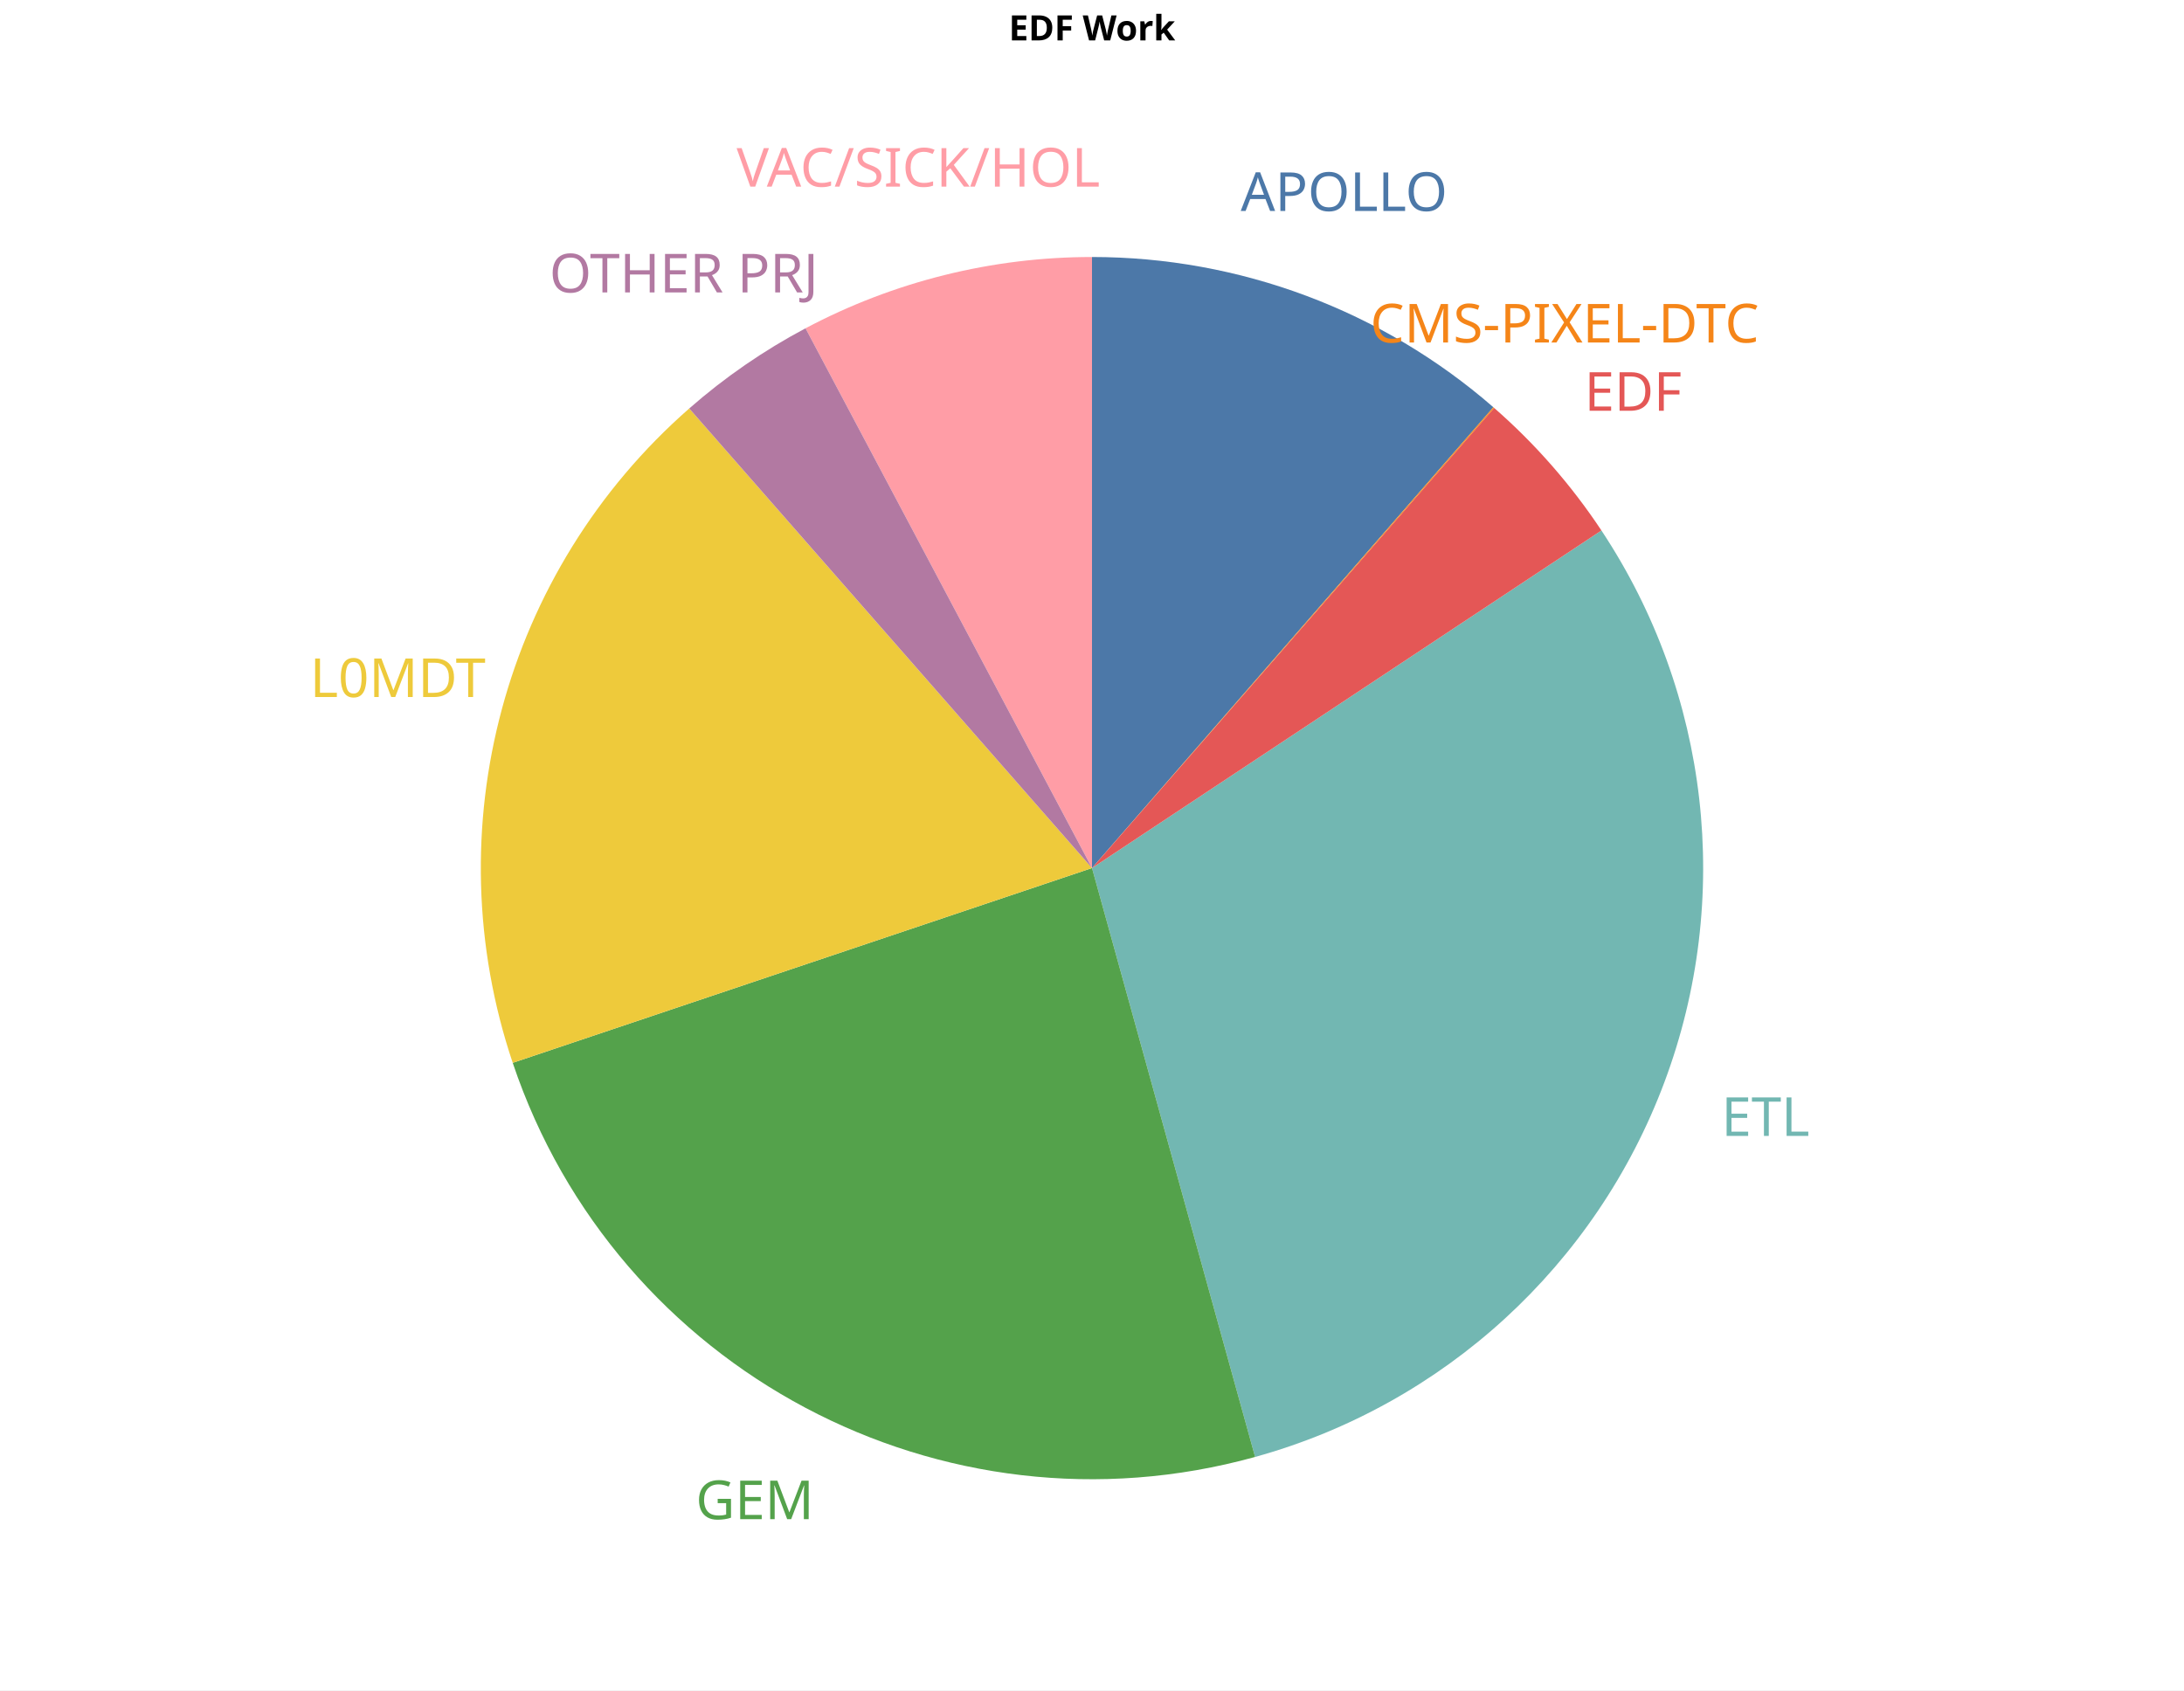
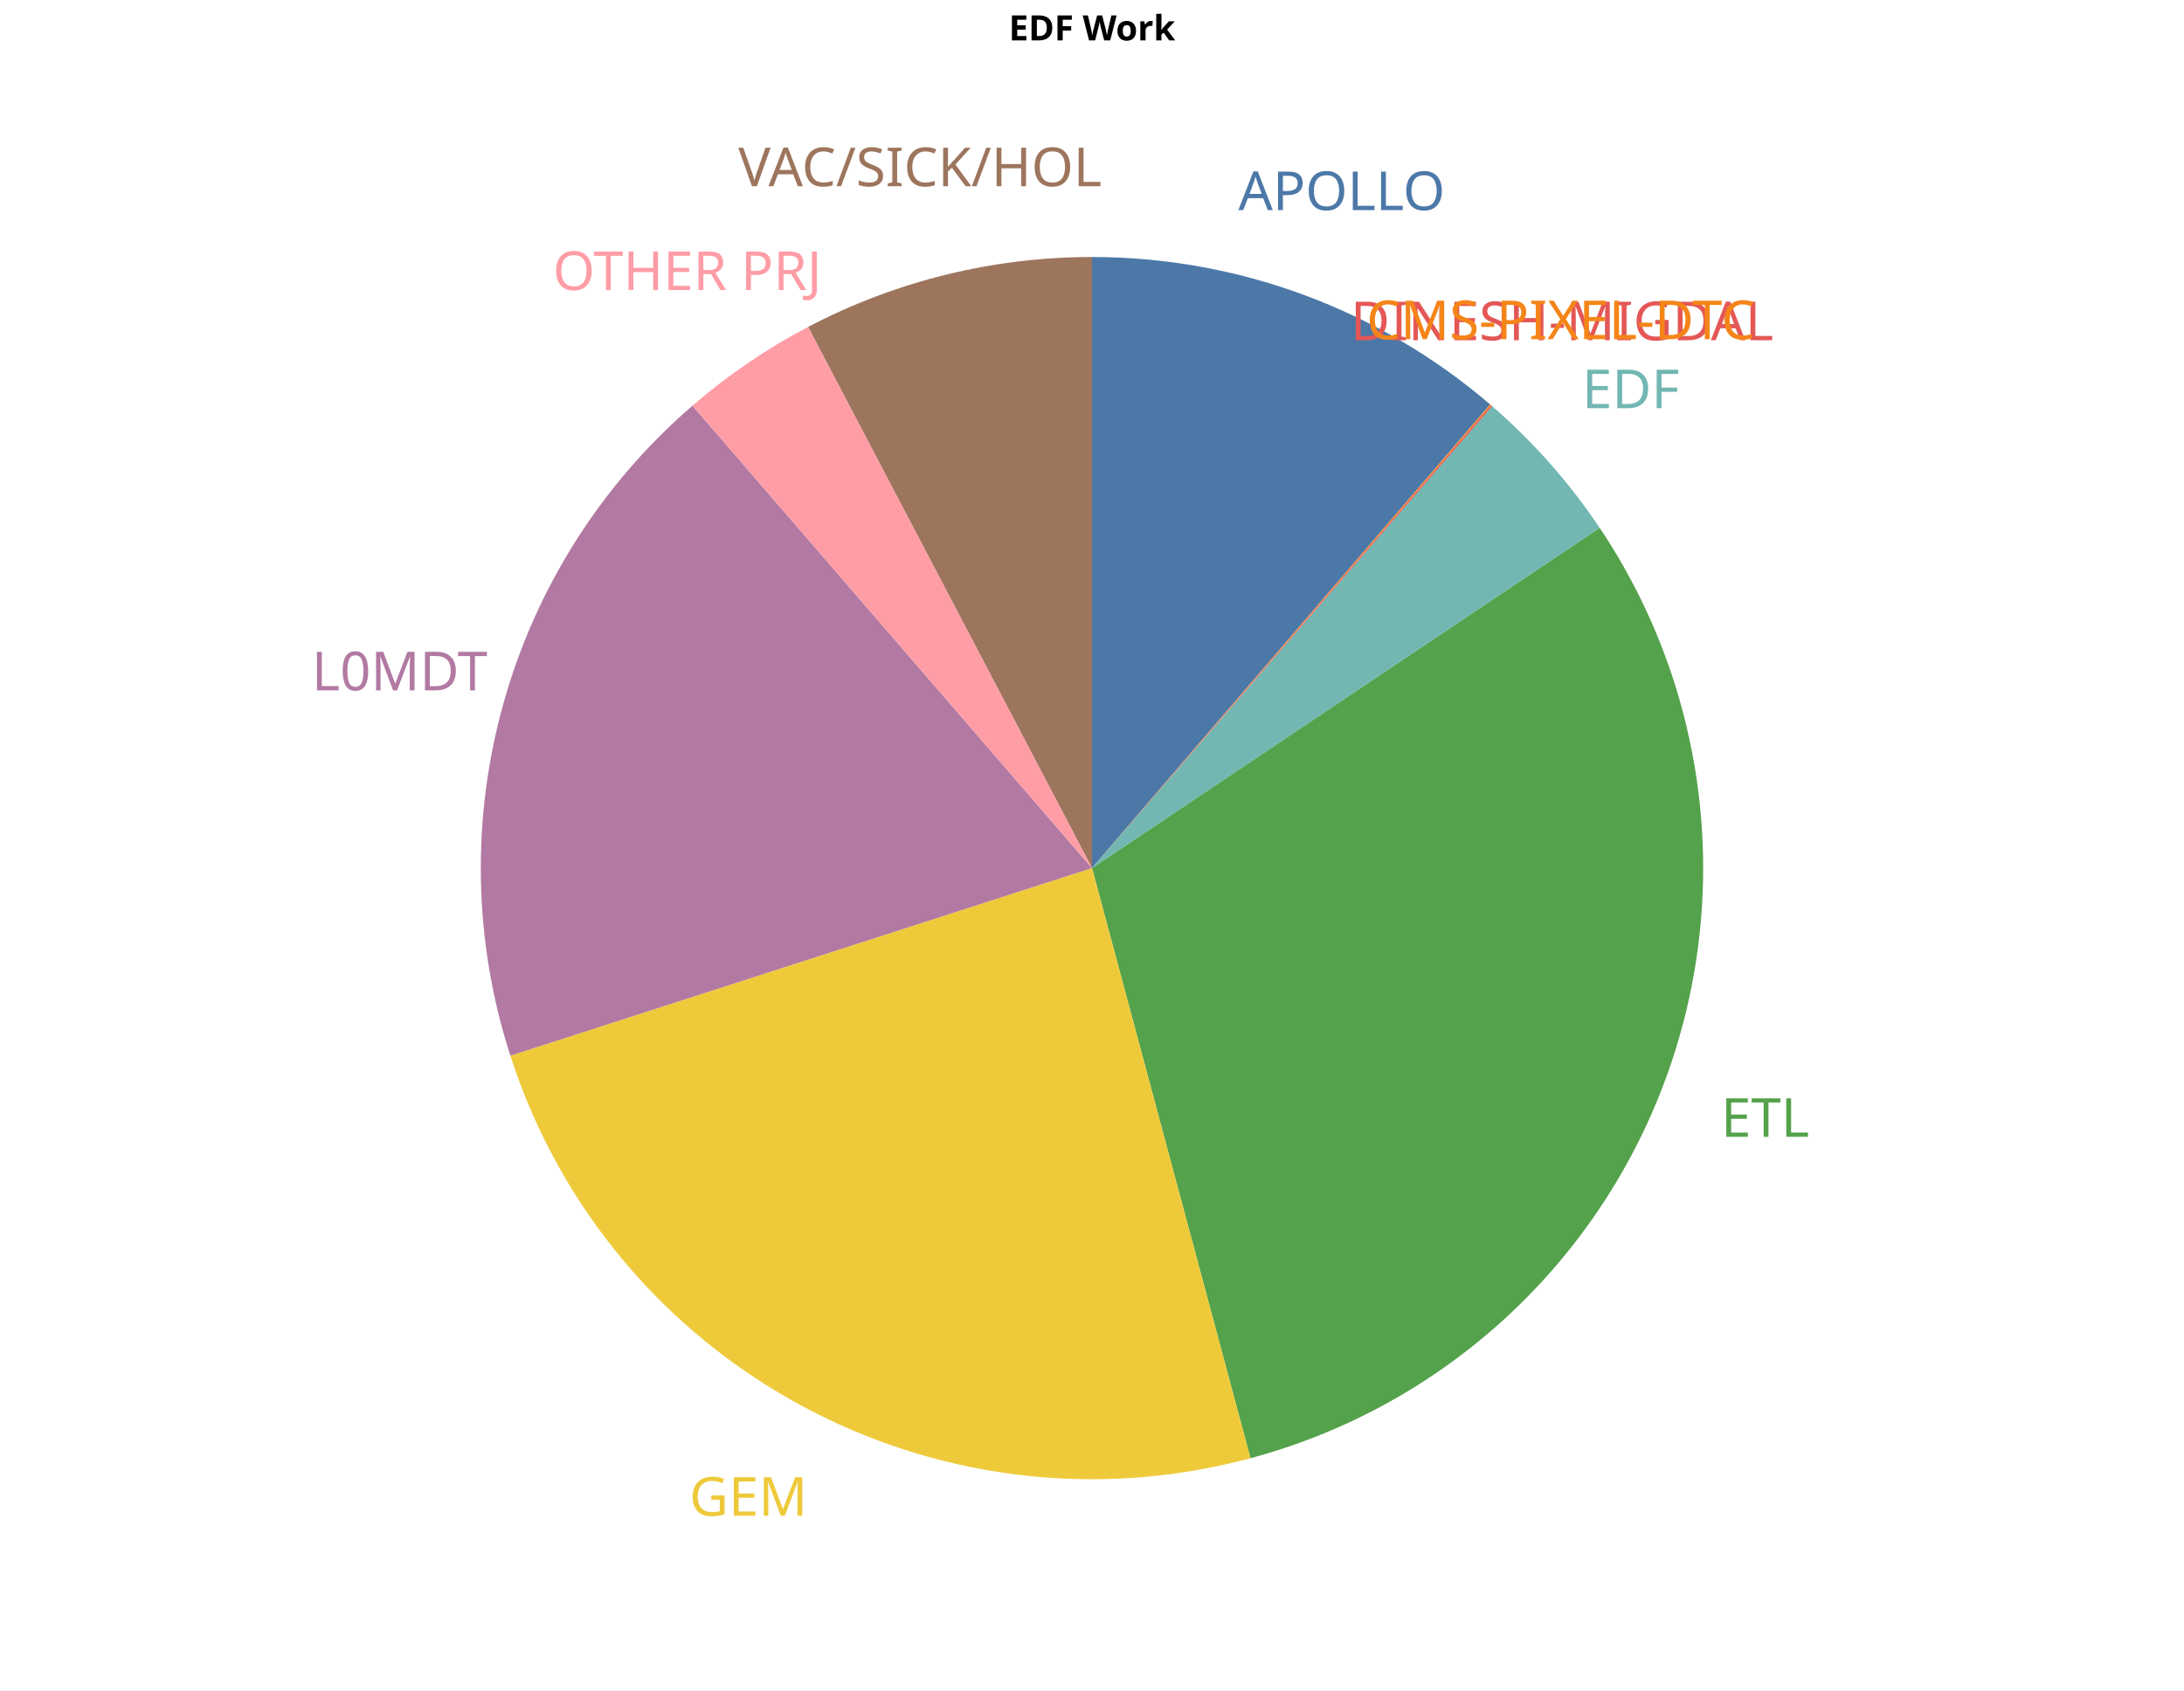
<svg xmlns="http://www.w3.org/2000/svg" class="marks" width="810" height="627" viewBox="0 0 810 627" version="1.1">
  <rect width="810" height="627" style="fill: white;" />
  <g transform="translate(5,22)">
    <g class="mark-group role-frame root">
      <g transform="translate(0,0)">
        <path class="background" d="M0.5,0.5h800v600h-800Z" style="fill: none; stroke: none;" />
        <g>
          <g class="mark-arc role-mark layer_0_marks">
-             <path transform="translate(400,300)" d="M60.491,218.446A226.667,226.667,0,0,0,188.935,-125.226L0,0Z" style="fill: #72b7b2;" />
-             <path transform="translate(400,300)" d="M-214.843,72.252A226.667,226.667,0,0,0,60.491,218.446L0,0Z" style="fill: #54a24b;" />
-             <path transform="translate(400,300)" d="M-149.377,-170.482A226.667,226.667,0,0,0,-214.843,72.252L0,0Z" style="fill: #eeca3b;" />
-             <path transform="translate(400,300)" d="M148.851,-170.942A226.667,226.667,0,0,0,1.3879330390336672e-14,-226.667L0,0Z" style="fill: #4c78a8;" />
-             <path transform="translate(400,300)" d="M-4.1637991171010013e-14,-226.667A226.667,226.667,0,0,0,-106.254,-200.22L0,0Z" style="fill: #ff9da6;" />
-             <path transform="translate(400,300)" d="M188.935,-125.226A226.667,226.667,0,0,0,149.152,-170.679L0,0Z" style="fill: #e45756;" />
-             <path transform="translate(400,300)" d="M-106.254,-200.22A226.667,226.667,0,0,0,-149.377,-170.482L0,0Z" style="fill: #b279a2;" />
-             <path transform="translate(400,300)" d="M149.152,-170.679A226.667,226.667,0,0,0,148.851,-170.942L0,0Z" style="fill: #f58518;" />
+             <path transform="translate(400,300)" d="M58.773,218.914A226.667,226.667,0,0,0,188.279,-126.209L0,0Z" style="fill: #54a24b;" />
+             <path transform="translate(400,300)" d="M-215.716,69.602A226.667,226.667,0,0,0,58.773,218.914L0,0Z" style="fill: #eeca3b;" />
+             <path transform="translate(400,300)" d="M-148.182,-171.522A226.667,226.667,0,0,0,-215.716,69.602L0,0Z" style="fill: #b279a2;" />
+             <path transform="translate(400,300)" d="M147.658,-171.974A226.667,226.667,0,0,0,1.3879330390336672e-14,-226.667L0,0Z" style="fill: #4c78a8;" />
+             <path transform="translate(400,300)" d="M-4.1637991171010013e-14,-226.667A226.667,226.667,0,0,0,-105.304,-200.721L0,0Z" style="fill: #9d755d;" />
+             <path transform="translate(400,300)" d="M188.279,-126.209A226.667,226.667,0,0,0,148.406,-171.328L0,0Z" style="fill: #72b7b2;" />
+             <path transform="translate(400,300)" d="M-105.304,-200.721A226.667,226.667,0,0,0,-148.182,-171.522L0,0Z" style="fill: #ff9da6;" />
+             <path transform="translate(400,300)" d="M148.406,-171.328A226.667,226.667,0,0,0,147.957,-171.716L0,0Z" style="fill: #e45756;" />
+             <path transform="translate(400,300)" d="M147.957,-171.716A226.667,226.667,0,0,0,147.658,-171.974L0,0Z" style="fill: #f58518;" />
          </g>
          <g class="mark-text role-mark layer_1_marks">
-             <text text-anchor="middle" transform="translate(649.7912,399.3567)" style="font-family: sans-serif; font-size: 20px; fill: #72b7b2;">ETL</text>
-             <text text-anchor="middle" transform="translate(274.9435,541.5249)" style="font-family: sans-serif; font-size: 20px; fill: #54a24b;">GEM</text>
-             <text text-anchor="middle" transform="translate(142.5328,236.5611)" style="font-family: sans-serif; font-size: 20px; fill: #eeca3b;">L0MDT</text>
-             <text text-anchor="middle" transform="translate(493.4942,56.26024)" style="font-family: sans-serif; font-size: 20px; fill: #4c78a8;">APOLLO</text>
-             <text text-anchor="middle" transform="translate(335.5907,47.22877)" style="font-family: sans-serif; font-size: 20px; fill: #ff9da6;">VAC/SICK/HOL</text>
-             <text text-anchor="middle" transform="translate(600.6639,130.3723)" style="font-family: sans-serif; font-size: 20px; fill: #e45756;">EDF</text>
-             <text text-anchor="middle" transform="translate(248.6146,86.46967)" style="font-family: sans-serif; font-size: 20px; fill: #b279a2;">OTHER PRJ</text>
-             <text text-anchor="middle" transform="translate(575.2962,105.0464)" style="font-family: sans-serif; font-size: 20px; fill: #f58518;">CMS-PIXEL-DTC</text>
+             <text text-anchor="middle" transform="translate(649.6676,399.6867)" style="font-family: sans-serif; font-size: 20px; fill: #54a24b;">ETL</text>
+             <text text-anchor="middle" transform="translate(272.575,540.252)" style="font-family: sans-serif; font-size: 20px; fill: #eeca3b;">GEM</text>
+             <text text-anchor="middle" transform="translate(143.2149,234.0798)" style="font-family: sans-serif; font-size: 20px; fill: #b279a2;">L0MDT</text>
+             <text text-anchor="middle" transform="translate(492.6244,55.93635)" style="font-family: sans-serif; font-size: 20px; fill: #4c78a8;">APOLLO</text>
+             <text text-anchor="middle" transform="translate(336.2042,47.07683)" style="font-family: sans-serif; font-size: 20px; fill: #9d755d;">VAC/SICK/HOL</text>
+             <text text-anchor="middle" transform="translate(599.8207,129.4135)" style="font-family: sans-serif; font-size: 20px; fill: #72b7b2;">EDF</text>
+             <text text-anchor="middle" transform="translate(249.9049,85.58547)" style="font-family: sans-serif; font-size: 20px; fill: #ff9da6;">OTHER PRJ</text>
+             <text text-anchor="middle" transform="translate(574.3317,104.2091)" style="font-family: sans-serif; font-size: 20px; fill: #e45756;">DINESH-MIGDAL</text>
+             <text text-anchor="middle" transform="translate(573.8914,103.8295)" style="font-family: sans-serif; font-size: 20px; fill: #f58518;">CMS-PIXEL-DTC</text>
          </g>
          <g class="mark-group role-title">
            <g transform="translate(400,-17)">
              <path class="background" d="M0,0h0v0h0Z" style="pointer-events: none; fill: none;" />
              <g>
                <g class="mark-text role-title-text" style="pointer-events: none;">
                  <text text-anchor="middle" transform="translate(0,10)" style="font-family: sans-serif; font-size: 13px; font-weight: bold; fill: #000; opacity: 1;">EDF Work</text>
                </g>
              </g>
              <path class="foreground" d="" style="pointer-events: none; display: none; fill: none;" />
            </g>
          </g>
        </g>
        <path class="foreground" d="" style="display: none; fill: none;" />
      </g>
    </g>
  </g>
</svg>
